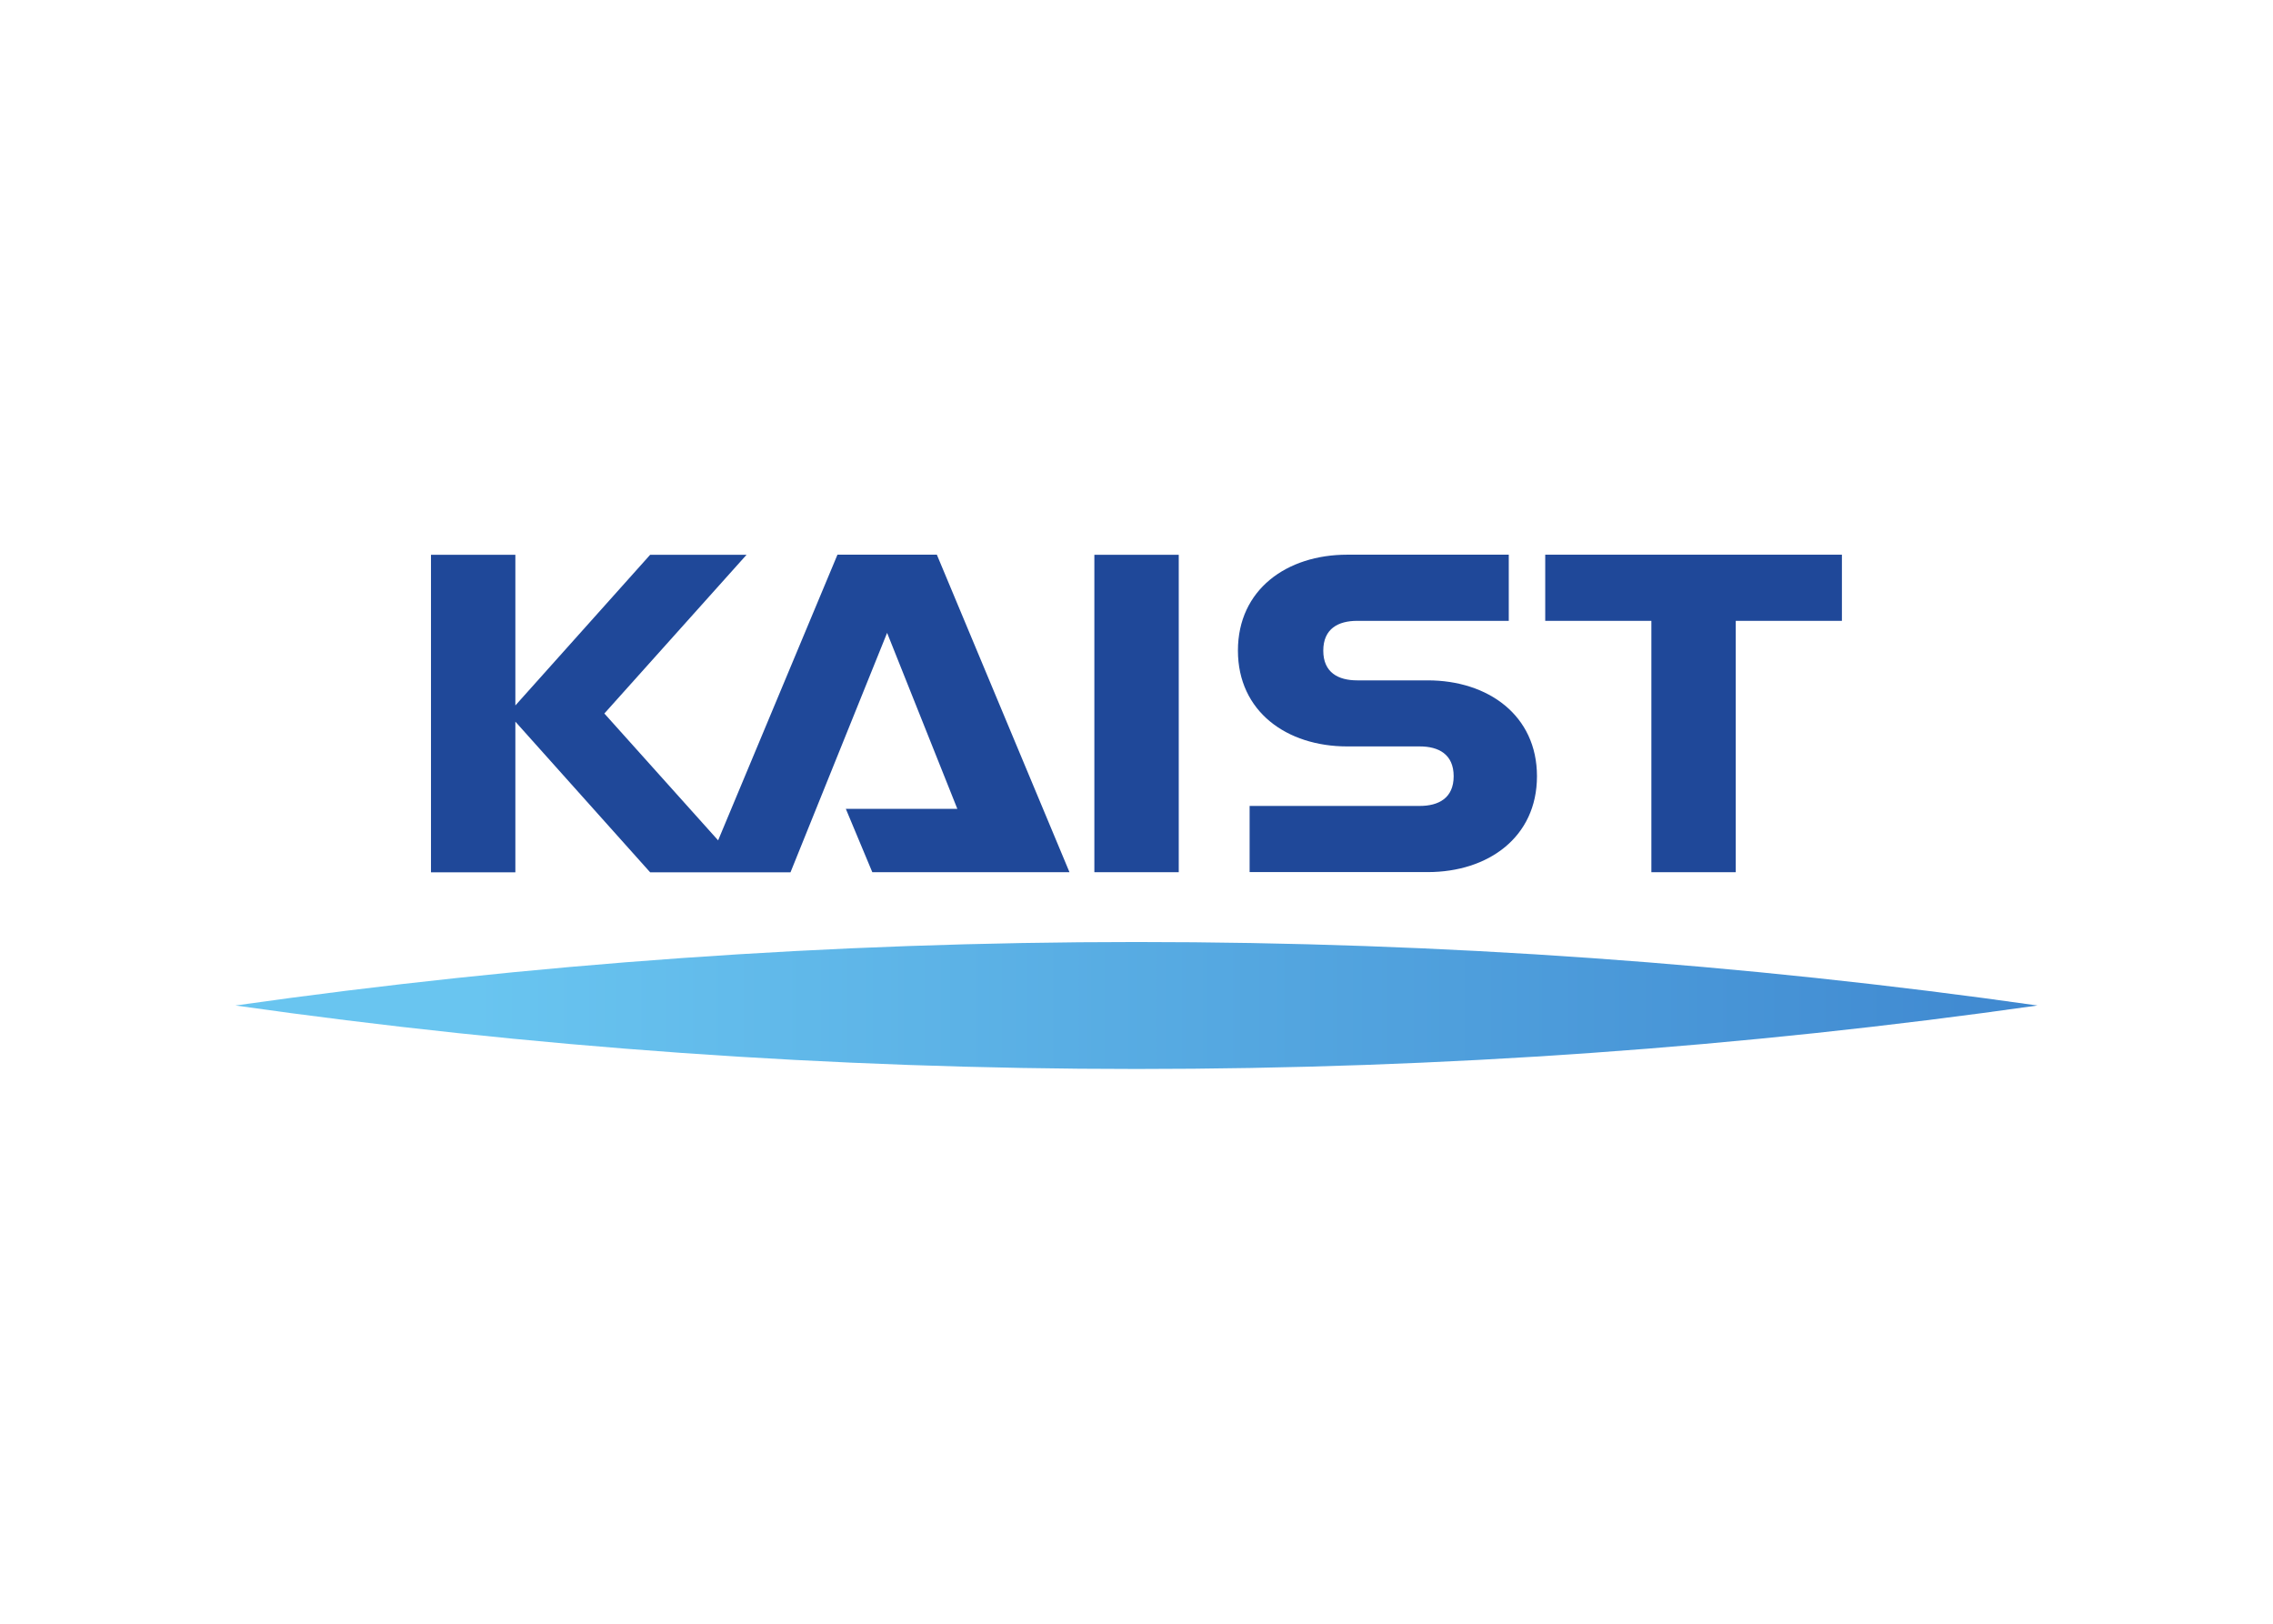
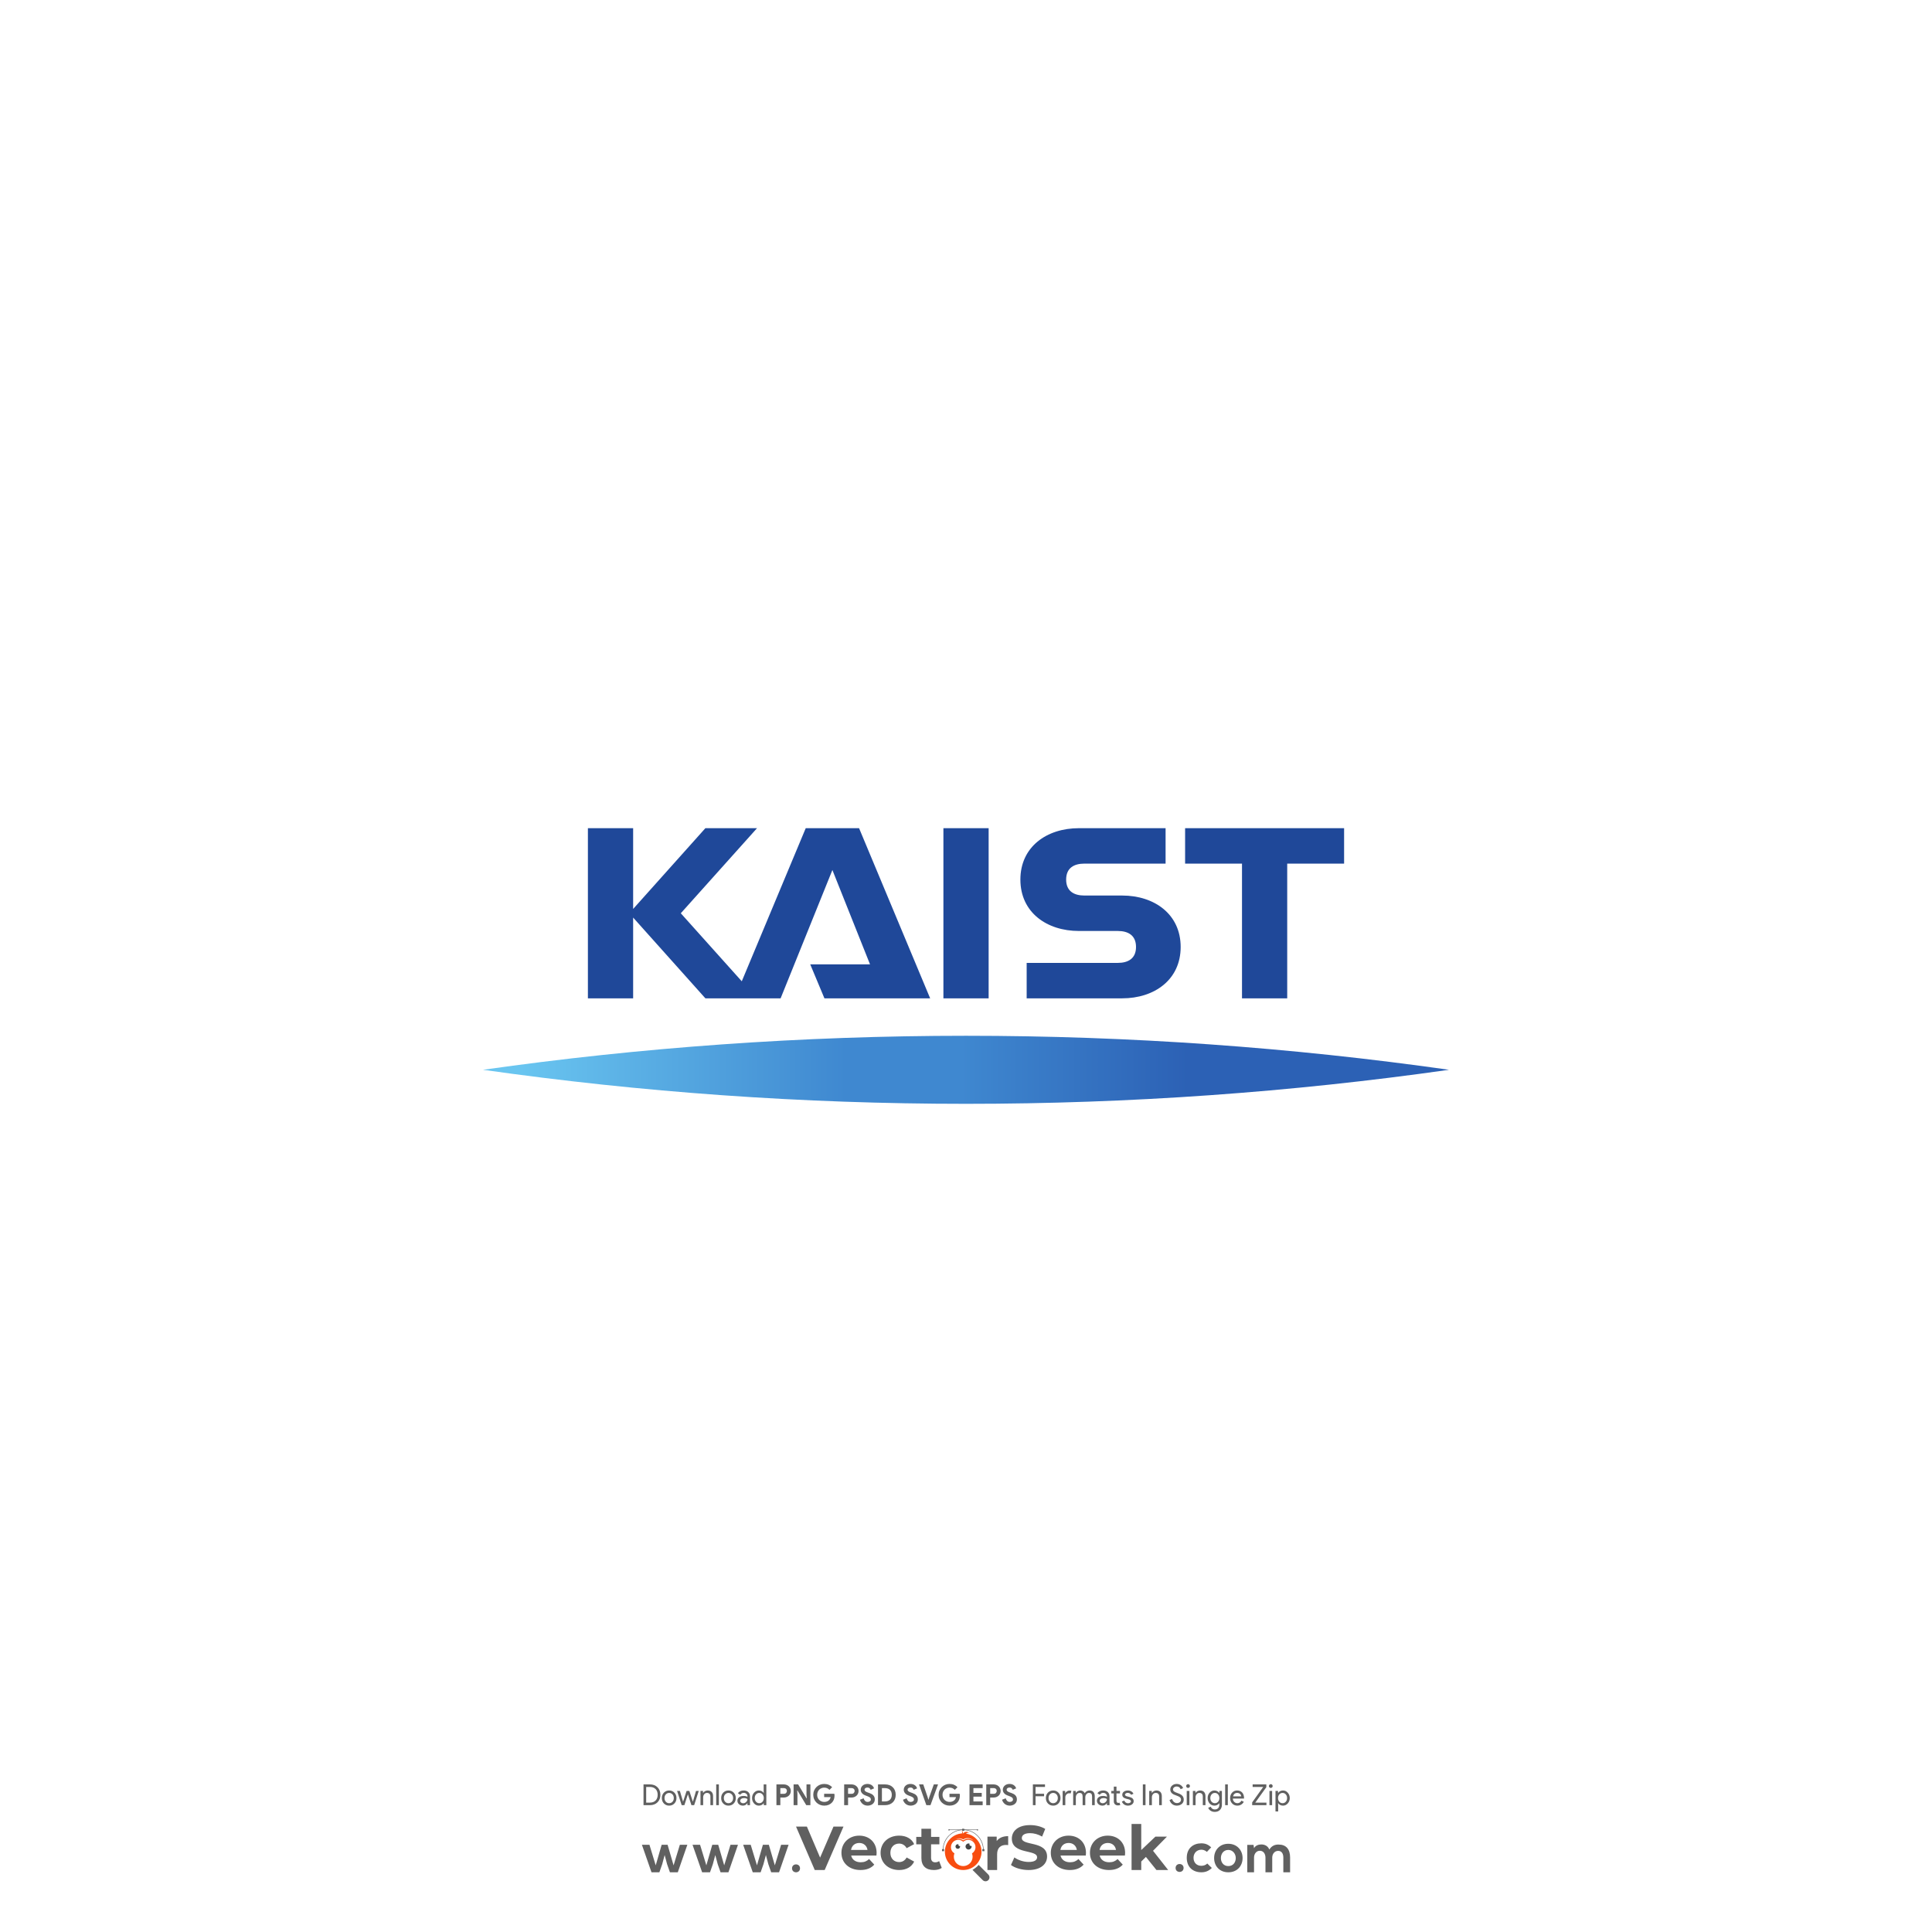
- <svg xmlns="http://www.w3.org/2000/svg" version="1.1" id="katman_1" x="0px" y="0px" viewBox="0 0 560 400" style="enable-background:new 0 0 560 400;" xml:space="preserve">
-   <style type="text/css">
- 	.st0{fill:#1F4899;}
- 	.st1{fill:url(#SVGID_1_);}
- </style>
-   <g transform="matrix(2.64162 0 0 -2.64162 443.384 829.33)">
+ <svg xmlns="http://www.w3.org/2000/svg" version="1.1" id="Layer_1" x="0px" y="0px" viewBox="0 0 1000 1000" style="enable-background:new 0 0 1000 1000;" xml:space="preserve">
+   <g id="watermark">
    <g>
-       <path class="st0" d="M-65.78,232.61h7.87v29.6h-7.87V232.61z" />
-       <path class="st0" d="M-23.73,262.22v-6.17h9.9v-23.44h7.87v23.44h9.9v6.17H-23.73z" />
-       <path class="st0" d="M-34.69,250.5h-6.58c-1.75,0-3.16,0.72-3.16,2.77c0,2.06,1.41,2.78,3.16,2.78h14.14v6.17H-42.2    c-5.63,0-10.19-3.25-10.19-8.94c0-5.69,4.56-8.94,10.19-8.94h6.77c1.74,0,3.16-0.72,3.16-2.78c0-2.05-1.42-2.77-3.16-2.77H-51.3    v-6.17h16.61c5.63,0,10.19,3.24,10.19,8.94C-24.5,247.24-29.06,250.5-34.69,250.5" />
-       <path class="st0" d="M-89.74,262.22l-11.13-26.64l-10.61,11.83l13.26,14.8h-8.99l-12.57-14.05v14.05h-7.87v-29.61h7.87v14.05    l12.57-14.05h13.09l9.01,22.33l6.55-16.41h-10.4l2.47-5.91h18.39l-12.37,29.61H-89.74z" />
+       <g>
+         <g>
+           <g>
+             <polygon style="fill:#606060;" points="436.588,945.438 426.857,967.917 421.719,967.917 412.021,945.438 417.641,945.438        424.481,961.495 431.417,945.438      " />
+           </g>
+           <g>
+             <path style="fill:#606060;" d="M453.638,960.435h-13.07c0.481,2.152,2.312,3.468,4.946,3.468c1.83,0,3.147-0.546,4.335-1.67       l2.665,2.89c-1.606,1.831-4.014,2.794-7.129,2.794c-5.973,0-9.859-3.757-9.859-8.896c0-5.17,3.95-8.895,9.217-8.895       c5.073,0,8.992,3.404,8.992,8.96C453.734,959.472,453.67,960.018,453.638,960.435 M440.503,957.513h8.51       c-0.354-2.184-1.992-3.597-4.239-3.597C442.494,953.916,440.856,955.297,440.503,957.513" />
+           </g>
+           <g>
+             <path style="fill:#606060;" d="M455.787,959.022c0-5.202,4.014-8.895,9.634-8.895c3.629,0,6.487,1.574,7.739,4.4l-3.886,2.087       c-0.932-1.638-2.312-2.376-3.886-2.376c-2.537,0-4.528,1.766-4.528,4.785c0,3.019,1.991,4.785,4.528,4.785       c1.574,0,2.954-0.707,3.886-2.376l3.886,2.119c-1.252,2.762-4.111,4.367-7.739,4.367       C459.801,967.917,455.787,964.225,455.787,959.022" />
+           </g>
+           <g>
+             <path style="fill:#606060;" d="M487.449,966.826c-1.028,0.739-2.537,1.092-4.079,1.092c-4.078,0-6.455-2.087-6.455-6.198       v-7.097h-2.666v-3.854h2.666v-4.206h5.01v4.206h4.303v3.854h-4.303v7.033c0,1.477,0.802,2.28,2.151,2.28       c0.738,0,1.477-0.224,2.023-0.642L487.449,966.826z" />
+           </g>
+         </g>
+         <g>
+           <path style="fill:#606060;" d="M521.829,950.383v4.624c-0.417-0.032-0.738-0.064-1.124-0.064c-2.761,0-4.592,1.509-4.592,4.817      v8.157h-5.01V950.64h4.785v2.28C517.109,951.25,519.164,950.383,521.829,950.383" />
+         </g>
+         <g>
+           <path style="fill:#606060;" d="M523.274,965.316l1.766-3.918c1.895,1.381,4.721,2.344,7.418,2.344      c3.083,0,4.335-1.028,4.335-2.409c0-4.207-13.07-1.316-13.07-9.666c0-3.821,3.083-7.001,9.473-7.001      c2.826,0,5.716,0.674,7.804,1.991l-1.606,3.95c-2.087-1.188-4.239-1.766-6.23-1.766c-3.083,0-4.271,1.156-4.271,2.569      c0,4.143,13.07,1.284,13.07,9.538c0,3.758-3.115,6.969-9.537,6.969C528.861,967.917,525.265,966.858,523.274,965.316" />
+         </g>
+         <g>
+           <path style="fill:#606060;" d="M562,960.435h-13.07c0.481,2.152,2.312,3.468,4.946,3.468c1.83,0,3.147-0.546,4.335-1.67      l2.666,2.89c-1.606,1.831-4.014,2.794-7.129,2.794c-5.973,0-9.859-3.757-9.859-8.896c0-5.17,3.95-8.895,9.216-8.895      c5.074,0,8.992,3.404,8.992,8.96C562.097,959.472,562.032,960.018,562,960.435 M548.865,957.513h8.51      c-0.353-2.184-1.991-3.597-4.239-3.597C550.856,953.916,549.219,955.297,548.865,957.513" />
+         </g>
+         <g>
+           <path style="fill:#606060;" d="M582.261,960.435h-13.07c0.481,2.152,2.312,3.468,4.945,3.468c1.831,0,3.147-0.546,4.335-1.67      l2.666,2.89c-1.606,1.831-4.014,2.794-7.129,2.794c-5.973,0-9.859-3.757-9.859-8.896c0-5.17,3.95-8.895,9.217-8.895      c5.074,0,8.992,3.404,8.992,8.96C582.358,959.472,582.294,960.018,582.261,960.435 M569.127,957.513h8.51      c-0.353-2.184-1.991-3.597-4.239-3.597C571.118,953.916,569.48,955.297,569.127,957.513" />
+         </g>
+         <g>
+           <polygon style="fill:#606060;" points="593.114,961.141 590.705,963.518 590.705,967.917 585.696,967.917 585.696,944.09       590.705,944.09 590.705,957.577 598.027,950.64 604,950.64 596.807,957.962 604.642,967.917 598.573,967.917     " />
+         </g>
+         <g>
+           <path style="fill:#606060;" d="M511.552,970.267L511.552,970.267l-5.005-5.005c-0.762,0.89-1.668,1.651-2.684,2.247      c-0.162,0.12-0.326,0.238-0.495,0.348l5.297,5.297c0.797,0.797,2.09,0.797,2.888,0      C512.349,972.357,512.349,971.064,511.552,970.267" />
+         </g>
+         <g>
+           <path style="fill:#F84D10;" d="M499.972,949.065c0.386-0.303,0.866-0.492,1.395-0.492c0.073,0,0.146,0.004,0.217,0.01      c-0.375-0.274-0.837-0.436-1.337-0.436c-0.691,0-1.301,0.315-1.718,0.802c-0.089,0-0.175,0.01-0.264,0.013      c0.069-0.134,0.112-0.284,0.112-0.446c0-0.409-0.25-0.76-0.605-0.908c0.152,0.221,0.242,0.489,0.242,0.778      c0,0.214-0.053,0.415-0.141,0.596c-4.918,0.351-8.802,4.442-8.802,9.45c0,5.238,4.246,9.484,9.485,9.484      c5.239,0,9.485-4.246,9.485-9.484C508.042,953.676,504.537,949.75,499.972,949.065 M496.471,951.536      c0.761,0,1.477,0.196,2.099,0.541c0.654-0.428,1.435-0.677,2.273-0.677c1.244,0,2.359,0.547,3.121,1.411      c-0.762-0.664-1.757-1.067-2.847-1.067c-0.785,0-1.523,0.21-2.159,0.576c-0.139,0.08-0.273,0.167-0.401,0.262      c-0.114-0.083-0.233-0.163-0.357-0.235c-0.646-0.383-1.4-0.602-2.205-0.602c-0.525,0-1.028,0.094-1.495,0.266      C495.092,951.708,495.762,951.536,496.471,951.536 M503.101,959.31c0.201,0.533,0.316,1.109,0.316,1.713      c0,2.685-2.176,4.86-4.861,4.86c-2.684,0-4.86-2.176-4.86-4.86c0-0.604,0.115-1.179,0.316-1.713      c-1.085-0.668-1.811-1.863-1.811-3.23c0-2.095,1.699-3.794,3.794-3.794c0.988,0,1.886,0.381,2.561,1      c0.675-0.619,1.572-1,2.561-1c2.095,0,3.794,1.699,3.794,3.794C504.912,957.447,504.186,958.642,503.101,959.31" />
+         </g>
+         <g>
+           <path style="fill:#444444;" d="M502.916,955.745c0,0.87-0.706,1.576-1.576,1.576c-0.869,0-1.576-0.707-1.576-1.576      c0-0.869,0.706-1.576,1.576-1.576c0.177,0,0.344,0.03,0.503,0.082c-0.052,0.109-0.079,0.231-0.079,0.358      c0,0.478,0.387,0.865,0.865,0.865c0.088,0,0.174-0.013,0.256-0.038C502.904,955.535,502.916,955.639,502.916,955.745" />
+         </g>
+         <g>
+           <path style="fill:#444444;" d="M496.947,955.745c0,0.658-0.534,1.192-1.192,1.192c-0.658,0-1.192-0.534-1.192-1.192      s0.534-1.192,1.192-1.192c0.133,0,0.26,0.022,0.38,0.062c-0.04,0.082-0.06,0.175-0.06,0.271c0,0.361,0.293,0.654,0.654,0.654      c0.067,0,0.132-0.01,0.193-0.029C496.938,955.586,496.947,955.665,496.947,955.745" />
+         </g>
+         <g>
+           <g>
+             <g>
+               <rect x="487.589" y="957.09" style="fill:#606060;" width="1.077" height="1.077" />
+             </g>
+             <g>
+               <rect x="508.448" y="957.09" style="fill:#606060;" width="1.077" height="1.077" />
+             </g>
+             <g>
+               <path style="fill:#606060;" d="M509.109,957.531h-0.245c0-5.683-4.624-10.307-10.307-10.307        c-5.683,0-10.307,4.624-10.307,10.307h-0.245c0-2.819,1.098-5.468,3.091-7.461c1.993-1.993,4.643-3.091,7.461-3.091        c2.819,0,5.469,1.098,7.462,3.091C508.011,952.062,509.109,954.712,509.109,957.531" />
+             </g>
+           </g>
+           <g>
+             <rect x="498.018" y="946.562" style="fill:#606060;" width="1.077" height="1.077" />
+           </g>
+           <g>
+             <rect x="491.163" y="946.979" style="fill:#606060;" width="14.788" height="0.245" />
+           </g>
+           <g>
+             <path style="fill:#606060;" d="M491.555,947.15c0,0.189-0.153,0.343-0.343,0.343c-0.189,0-0.343-0.154-0.343-0.343       s0.153-0.343,0.343-0.343C491.401,946.807,491.555,946.961,491.555,947.15" />
+           </g>
+           <g>
+             <path style="fill:#606060;" d="M506.293,947.15c0,0.189-0.153,0.343-0.343,0.343c-0.189,0-0.343-0.154-0.343-0.343       s0.153-0.343,0.343-0.343C506.14,946.807,506.293,946.961,506.293,947.15" />
+           </g>
+         </g>
+       </g>
+       <g>
+         <path style="fill:#606060;" d="M612.624,966.854c0,2.729-4.136,2.729-4.136,0C608.487,964.128,612.624,964.128,612.624,966.854z" />
+       </g>
+       <g>
+         <g>
+           <g>
+             <path style="fill:#606060;" d="M345.544,954.85l3.102,10.653l3.246-10.653h3.877l-4.94,14.245h-4.078l-1.465-4.193l-1.264-4.74       l-1.263,4.74l-1.465,4.193h-4.078l-4.968-14.245h3.905l3.246,10.653l3.073-10.653H345.544z" />
+           </g>
+           <g>
+             <path style="fill:#606060;" d="M371.748,954.85l3.102,10.653l3.246-10.653h3.877l-4.94,14.245h-4.078l-1.465-4.193l-1.263-4.74       l-1.264,4.74l-1.465,4.193h-4.078l-4.968-14.245h3.905l3.246,10.653l3.073-10.653H371.748z" />
+           </g>
+           <g>
+             <path style="fill:#606060;" d="M397.952,954.85l3.102,10.653l3.246-10.653h3.877l-4.94,14.245h-4.078l-1.465-4.193l-1.264-4.74       l-1.263,4.74l-1.465,4.193h-4.078l-4.968-14.245h3.905l3.246,10.653l3.073-10.653H397.952z" />
+           </g>
+         </g>
+         <g>
+           <path style="fill:#606060;" d="M414.089,967.048c0,2.729-4.136,2.729-4.136,0C409.953,964.321,414.089,964.321,414.089,967.048z      " />
+         </g>
+         <g>
+           <path style="fill:#606060;" d="M627.243,966.854c-1.637,1.609-3.358,2.24-5.455,2.24c-4.106,0-7.525-2.469-7.525-7.494      c0-5.025,3.419-7.497,7.525-7.497c2.011,0,3.561,0.575,5.112,2.097l-2.212,2.327c-0.832-0.748-1.866-1.12-2.841-1.12      c-2.355,0-4.078,1.723-4.078,4.193c0,2.698,1.838,4.134,4.02,4.134c1.12,0,2.24-0.316,3.101-1.176L627.243,966.854z" />
+         </g>
+         <g>
+           <path style="fill:#606060;" d="M643.159,961.715c0,4.078-2.785,7.38-7.38,7.38c-4.595,0-7.352-3.302-7.352-7.38      c0-4.05,2.815-7.38,7.324-7.38C640.26,954.335,643.159,957.665,643.159,961.715z M631.931,961.715      c0,2.154,1.293,4.165,3.849,4.165c2.556,0,3.849-2.011,3.849-4.165c0-2.125-1.494-4.193-3.849-4.193      C633.252,957.522,631.931,959.589,631.931,961.715z" />
+         </g>
+         <g>
+           <path style="fill:#606060;" d="M655.001,969.094v-7.581c0-1.868-0.977-3.561-2.902-3.561c-1.894,0-3.014,1.693-3.014,3.561      v7.581h-3.505v-14.186h3.246l0.26,1.723c0.746-1.436,2.383-1.952,3.732-1.952c1.695,0,3.391,0.69,4.193,2.642      c1.265-2.011,2.902-2.586,4.74-2.586c4.02,0,6.002,2.472,6.002,6.72v7.639h-3.505v-7.639c0-1.866-0.774-3.447-2.67-3.447      c-1.894,0-3.073,1.637-3.073,3.505v7.581H655.001z" />
+         </g>
+       </g>
    </g>
-     <linearGradient id="SVGID_1_" gradientUnits="userSpaceOnUse" x1="-39.079" y1="211.595" x2="121.235" y2="211.595" gradientTransform="matrix(2.7695 0 0 2.7695 -37.6563 -365.834)">
+     <g>
+       <path style="fill:#606060;" d="M333.081,934.351v-10.75h3.288c1.642,0,2.96,0.495,3.956,1.486s1.494,2.287,1.494,3.889    c0,1.611-0.498,2.91-1.494,3.896c-0.996,0.985-2.314,1.479-3.956,1.479H333.081z M334.462,924.922v8.107h1.907    c1.251,0,2.237-0.357,2.958-1.073s1.081-1.709,1.081-2.98c0-1.262-0.36-2.252-1.081-2.973s-1.707-1.081-2.958-1.081H334.462z" />
+       <path style="fill:#606060;" d="M342.57,930.672c0-1.131,0.355-2.066,1.066-2.808c0.721-0.74,1.626-1.111,2.718-1.111    c1.091,0,1.992,0.371,2.703,1.111c0.721,0.741,1.081,1.677,1.081,2.808c0,1.142-0.36,2.077-1.081,2.808    c-0.711,0.741-1.612,1.111-2.703,1.111c-1.091,0-1.997-0.37-2.718-1.111C342.925,932.739,342.57,931.804,342.57,930.672z     M343.952,930.672c0,0.791,0.23,1.432,0.69,1.922s1.031,0.736,1.712,0.736s1.251-0.246,1.711-0.736s0.691-1.131,0.691-1.922    c0-0.78-0.23-1.416-0.691-1.906c-0.471-0.501-1.041-0.751-1.711-0.751c-0.671,0-1.241,0.25-1.712,0.751    C344.182,929.256,343.952,929.892,343.952,930.672z" />
+       <path style="fill:#606060;" d="M361.668,926.993l-2.372,7.357h-1.412l-1.832-5.646l-1.817,5.646h-1.396l-2.372-7.357h1.441    l1.637,5.556h0.015l1.817-5.556h1.426l1.817,5.556h0.015l1.622-5.556H361.668z" />
+       <path style="fill:#606060;" d="M362.569,926.993h1.321v1.021h0.06c0.21-0.36,0.533-0.661,0.968-0.901s0.888-0.36,1.359-0.36    c0.901,0,1.594,0.258,2.08,0.773c0.485,0.516,0.728,1.249,0.728,2.2v4.624h-1.381v-4.534c-0.03-1.201-0.636-1.802-1.816-1.802    c-0.551,0-1.011,0.223-1.381,0.668c-0.371,0.445-0.556,0.979-0.556,1.599v4.069h-1.381V926.993z" />
+       <path style="fill:#606060;" d="M372.088,923.601v10.75h-1.381v-10.75H372.088z" />
+       <path style="fill:#606060;" d="M373.275,930.672c0-1.131,0.355-2.066,1.066-2.808c0.721-0.74,1.626-1.111,2.718-1.111    c1.091,0,1.992,0.371,2.703,1.111c0.721,0.741,1.081,1.677,1.081,2.808c0,1.142-0.36,2.077-1.081,2.808    c-0.711,0.741-1.612,1.111-2.703,1.111c-1.091,0-1.997-0.37-2.718-1.111C373.63,932.739,373.275,931.804,373.275,930.672z     M374.656,930.672c0,0.791,0.23,1.432,0.69,1.922s1.031,0.736,1.712,0.736s1.251-0.246,1.711-0.736s0.691-1.131,0.691-1.922    c0-0.78-0.23-1.416-0.691-1.906c-0.471-0.501-1.041-0.751-1.711-0.751c-0.671,0-1.241,0.25-1.712,0.751    C374.886,929.256,374.656,929.892,374.656,930.672z" />
+       <path style="fill:#606060;" d="M384.896,926.753c1.021,0,1.827,0.273,2.417,0.818c0.59,0.546,0.886,1.294,0.886,2.245v4.534    h-1.321v-1.021h-0.06c-0.57,0.841-1.331,1.261-2.282,1.261c-0.811,0-1.489-0.24-2.034-0.721c-0.546-0.48-0.818-1.081-0.818-1.802    c0-0.761,0.288-1.366,0.863-1.816c0.576-0.451,1.344-0.676,2.305-0.676c0.821,0,1.496,0.15,2.027,0.45v-0.315    c0-0.48-0.19-0.888-0.57-1.224c-0.381-0.335-0.826-0.503-1.336-0.503c-0.771,0-1.381,0.325-1.832,0.977l-1.216-0.767    C382.594,927.233,383.585,926.753,384.896,926.753z M383.109,932.099c0,0.36,0.152,0.66,0.458,0.9    c0.305,0.24,0.663,0.36,1.074,0.36c0.58,0,1.098-0.215,1.554-0.646c0.456-0.43,0.683-0.936,0.683-1.517    c-0.43-0.34-1.031-0.51-1.802-0.51c-0.561,0-1.028,0.135-1.404,0.405C383.297,931.362,383.109,931.698,383.109,932.099z" />
+       <path style="fill:#606060;" d="M392.764,934.591c-0.961,0-1.787-0.38-2.478-1.141c-0.681-0.771-1.021-1.697-1.021-2.778    s0.34-2.007,1.021-2.777c0.69-0.761,1.517-1.142,2.478-1.142c0.541,0,1.033,0.115,1.479,0.346s0.789,0.535,1.029,0.916h0.06    l-0.06-1.021v-3.393h1.381v10.75h-1.321v-1.021h-0.06c-0.24,0.38-0.583,0.686-1.029,0.915    C393.797,934.476,393.305,934.591,392.764,934.591z M392.989,933.33c0.681,0,1.236-0.246,1.667-0.736    c0.45-0.49,0.676-1.131,0.676-1.922c0-0.771-0.226-1.406-0.676-1.906c-0.44-0.501-0.996-0.751-1.667-0.751    c-0.661,0-1.216,0.25-1.667,0.751c-0.451,0.5-0.676,1.136-0.676,1.906c0,0.781,0.225,1.417,0.676,1.907    C391.773,933.079,392.329,933.33,392.989,933.33z" />
+       <path style="fill:#606060;" d="M401.876,934.351v-10.75h3.784c0.51,0,0.988,0.082,1.434,0.247    c0.445,0.166,0.833,0.398,1.164,0.698c0.331,0.301,0.591,0.658,0.781,1.074c0.19,0.415,0.286,0.873,0.286,1.373    c0,0.511-0.095,0.974-0.286,1.39c-0.19,0.415-0.45,0.772-0.781,1.073c-0.33,0.3-0.718,0.533-1.164,0.698s-0.923,0.247-1.434,0.247    h-1.757v3.949H401.876z M405.689,928.48c0.531,0,0.931-0.15,1.201-0.451c0.271-0.3,0.405-0.646,0.405-1.036    c0-0.189-0.032-0.375-0.097-0.555c-0.065-0.181-0.166-0.338-0.3-0.474c-0.135-0.135-0.303-0.242-0.503-0.322    s-0.435-0.12-0.706-0.12h-1.787v2.958H405.689z" />
+       <path style="fill:#606060;" d="M410.764,923.601h2.357l4.324,7.207h0.12l-0.12-2.072v-5.135h2.012v10.75h-2.132l-4.564-7.612    h-0.12l0.12,2.072v5.54h-1.997V923.601z" />
+       <path style="fill:#606060;" d="M426.574,928.45h5.27c0.03,0.12,0.055,0.265,0.075,0.436c0.02,0.17,0.03,0.34,0.03,0.51    c0,0.691-0.105,1.342-0.315,1.952c-0.21,0.61-0.541,1.156-0.991,1.637c-0.48,0.511-1.056,0.906-1.727,1.187    c-0.671,0.279-1.437,0.42-2.297,0.42c-0.781,0-1.517-0.141-2.207-0.42c-0.691-0.28-1.292-0.671-1.802-1.172    c-0.511-0.5-0.916-1.093-1.216-1.779c-0.3-0.686-0.45-1.434-0.45-2.244s0.15-1.559,0.45-2.245c0.3-0.686,0.706-1.278,1.216-1.779    c0.51-0.5,1.111-0.891,1.802-1.171c0.69-0.28,1.426-0.42,2.207-0.42c0.871,0,1.649,0.15,2.334,0.45    c0.686,0.301,1.274,0.716,1.764,1.246l-1.396,1.366c-0.351-0.37-0.741-0.653-1.171-0.848c-0.43-0.195-0.946-0.293-1.546-0.293    c-0.49,0-0.956,0.088-1.396,0.263c-0.441,0.175-0.826,0.423-1.156,0.743c-0.331,0.32-0.593,0.708-0.789,1.163    c-0.195,0.456-0.292,0.964-0.292,1.524s0.098,1.068,0.292,1.523c0.195,0.456,0.46,0.844,0.796,1.164s0.723,0.568,1.164,0.743    s0.911,0.263,1.412,0.263c0.57,0,1.053-0.083,1.449-0.248s0.733-0.377,1.014-0.638c0.2-0.181,0.373-0.408,0.518-0.684    c0.145-0.274,0.258-0.583,0.338-0.923h-3.378V928.45z" />
+       <path style="fill:#606060;" d="M436.934,934.351v-10.75h3.784c0.51,0,0.988,0.082,1.434,0.247    c0.445,0.166,0.833,0.398,1.164,0.698c0.331,0.301,0.591,0.658,0.781,1.074c0.19,0.415,0.286,0.873,0.286,1.373    c0,0.511-0.095,0.974-0.286,1.39c-0.19,0.415-0.45,0.772-0.781,1.073c-0.33,0.3-0.718,0.533-1.164,0.698s-0.923,0.247-1.434,0.247    h-1.757v3.949H436.934z M440.747,928.48c0.531,0,0.931-0.15,1.201-0.451c0.271-0.3,0.405-0.646,0.405-1.036    c0-0.189-0.032-0.375-0.097-0.555c-0.065-0.181-0.166-0.338-0.3-0.474c-0.135-0.135-0.303-0.242-0.503-0.322    s-0.435-0.12-0.706-0.12h-1.787v2.958H440.747z" />
+       <path style="fill:#606060;" d="M449.11,934.591c-0.46,0-0.901-0.065-1.321-0.195s-0.806-0.325-1.156-0.585    c-0.35-0.261-0.655-0.578-0.916-0.954c-0.261-0.375-0.466-0.812-0.616-1.313l1.907-0.751c0.14,0.541,0.385,0.989,0.736,1.344    c0.35,0.355,0.811,0.533,1.381,0.533c0.21,0,0.413-0.027,0.608-0.083c0.195-0.055,0.37-0.135,0.525-0.24    c0.155-0.104,0.278-0.237,0.368-0.397c0.09-0.16,0.135-0.346,0.135-0.556c0-0.2-0.035-0.38-0.105-0.54s-0.188-0.311-0.353-0.451    c-0.166-0.14-0.381-0.274-0.646-0.405c-0.265-0.13-0.593-0.265-0.983-0.405l-0.661-0.24c-0.29-0.1-0.583-0.234-0.878-0.405    c-0.295-0.17-0.563-0.375-0.804-0.615s-0.438-0.523-0.593-0.849c-0.155-0.325-0.233-0.693-0.233-1.104    c0-0.42,0.083-0.813,0.248-1.179c0.165-0.365,0.4-0.686,0.706-0.961c0.305-0.275,0.67-0.49,1.096-0.646    c0.426-0.155,0.898-0.232,1.419-0.232c0.541,0,1.008,0.072,1.404,0.218c0.396,0.145,0.73,0.33,1.006,0.556    c0.275,0.225,0.498,0.473,0.668,0.743c0.17,0.27,0.295,0.525,0.375,0.766l-1.787,0.75c-0.1-0.3-0.283-0.57-0.548-0.811    s-0.628-0.36-1.088-0.36c-0.441,0-0.806,0.103-1.096,0.308c-0.291,0.206-0.436,0.474-0.436,0.804c0,0.32,0.14,0.593,0.42,0.818    c0.28,0.225,0.726,0.442,1.336,0.653l0.676,0.225c0.43,0.15,0.823,0.323,1.179,0.519c0.355,0.195,0.661,0.428,0.916,0.698    c0.255,0.27,0.451,0.578,0.585,0.923c0.135,0.346,0.203,0.743,0.203,1.193c0,0.562-0.113,1.044-0.338,1.449    c-0.226,0.405-0.513,0.738-0.863,0.999c-0.351,0.26-0.746,0.455-1.187,0.585S449.53,934.591,449.11,934.591z" />
+       <path style="fill:#606060;" d="M454.455,923.601h3.633c0.851,0,1.617,0.13,2.297,0.391c0.681,0.26,1.261,0.628,1.742,1.104    c0.48,0.475,0.848,1.043,1.104,1.704c0.255,0.66,0.383,1.386,0.383,2.177c0,0.801-0.127,1.531-0.383,2.192    c-0.255,0.66-0.623,1.226-1.104,1.696s-1.061,0.836-1.742,1.096c-0.681,0.261-1.447,0.391-2.297,0.391h-3.633V923.601z     M457.999,932.429c0.59,0,1.111-0.083,1.562-0.248c0.45-0.165,0.826-0.397,1.126-0.698c0.3-0.3,0.525-0.662,0.676-1.088    c0.15-0.426,0.225-0.898,0.225-1.419s-0.075-0.993-0.225-1.419c-0.15-0.426-0.375-0.788-0.676-1.089    c-0.3-0.3-0.676-0.532-1.126-0.698c-0.451-0.165-0.971-0.247-1.562-0.247h-1.517v6.906H457.999z" />
+       <path style="fill:#606060;" d="M471.391,934.591c-0.46,0-0.901-0.065-1.321-0.195s-0.806-0.325-1.156-0.585    c-0.35-0.261-0.655-0.578-0.916-0.954c-0.261-0.375-0.466-0.812-0.616-1.313l1.907-0.751c0.14,0.541,0.385,0.989,0.736,1.344    c0.35,0.355,0.811,0.533,1.381,0.533c0.21,0,0.413-0.027,0.608-0.083c0.195-0.055,0.37-0.135,0.525-0.24    c0.155-0.104,0.278-0.237,0.368-0.397c0.09-0.16,0.135-0.346,0.135-0.556c0-0.2-0.035-0.38-0.105-0.54s-0.188-0.311-0.353-0.451    c-0.166-0.14-0.381-0.274-0.646-0.405c-0.265-0.13-0.593-0.265-0.983-0.405l-0.661-0.24c-0.29-0.1-0.583-0.234-0.878-0.405    c-0.295-0.17-0.563-0.375-0.804-0.615s-0.438-0.523-0.593-0.849c-0.155-0.325-0.233-0.693-0.233-1.104    c0-0.42,0.083-0.813,0.248-1.179c0.165-0.365,0.4-0.686,0.706-0.961c0.305-0.275,0.67-0.49,1.096-0.646    c0.426-0.155,0.898-0.232,1.419-0.232c0.541,0,1.008,0.072,1.404,0.218c0.396,0.145,0.73,0.33,1.006,0.556    c0.275,0.225,0.498,0.473,0.668,0.743c0.17,0.27,0.295,0.525,0.375,0.766l-1.787,0.75c-0.1-0.3-0.283-0.57-0.548-0.811    s-0.628-0.36-1.088-0.36c-0.441,0-0.806,0.103-1.096,0.308c-0.291,0.206-0.436,0.474-0.436,0.804c0,0.32,0.14,0.593,0.42,0.818    c0.28,0.225,0.726,0.442,1.336,0.653l0.676,0.225c0.43,0.15,0.823,0.323,1.179,0.519c0.355,0.195,0.661,0.428,0.916,0.698    c0.255,0.27,0.451,0.578,0.585,0.923c0.135,0.346,0.203,0.743,0.203,1.193c0,0.562-0.113,1.044-0.338,1.449    c-0.226,0.405-0.513,0.738-0.863,0.999c-0.351,0.26-0.746,0.455-1.187,0.585S471.811,934.591,471.391,934.591z" />
+       <path style="fill:#606060;" d="M475.685,923.601h2.192l2.222,6.471l0.391,1.382h0.12l0.42-1.382l2.312-6.471h2.192l-3.918,10.75    h-2.132L475.685,923.601z" />
+       <path style="fill:#606060;" d="M491.45,928.45h5.27c0.03,0.12,0.055,0.265,0.075,0.436c0.02,0.17,0.03,0.34,0.03,0.51    c0,0.691-0.105,1.342-0.315,1.952c-0.21,0.61-0.541,1.156-0.991,1.637c-0.48,0.511-1.056,0.906-1.727,1.187    c-0.671,0.279-1.437,0.42-2.297,0.42c-0.781,0-1.517-0.141-2.207-0.42c-0.691-0.28-1.292-0.671-1.802-1.172    c-0.511-0.5-0.916-1.093-1.216-1.779c-0.3-0.686-0.45-1.434-0.45-2.244s0.15-1.559,0.45-2.245c0.3-0.686,0.706-1.278,1.216-1.779    c0.51-0.5,1.111-0.891,1.802-1.171c0.69-0.28,1.426-0.42,2.207-0.42c0.871,0,1.649,0.15,2.334,0.45    c0.686,0.301,1.274,0.716,1.764,1.246l-1.396,1.366c-0.351-0.37-0.741-0.653-1.171-0.848c-0.43-0.195-0.946-0.293-1.546-0.293    c-0.49,0-0.956,0.088-1.396,0.263c-0.441,0.175-0.826,0.423-1.156,0.743c-0.331,0.32-0.593,0.708-0.789,1.163    c-0.195,0.456-0.292,0.964-0.292,1.524s0.098,1.068,0.292,1.523c0.195,0.456,0.46,0.844,0.796,1.164s0.723,0.568,1.164,0.743    s0.911,0.263,1.412,0.263c0.57,0,1.053-0.083,1.449-0.248s0.733-0.377,1.014-0.638c0.2-0.181,0.373-0.408,0.518-0.684    c0.145-0.274,0.258-0.583,0.338-0.923h-3.378V928.45z" />
+       <path style="fill:#606060;" d="M503.837,925.522v2.492h4.309v1.922h-4.309v2.492h4.789v1.922h-6.816v-10.75h6.816v1.922H503.837z" />
+       <path style="fill:#606060;" d="M510.487,934.351v-10.75h3.783c0.511,0,0.988,0.082,1.435,0.247    c0.445,0.166,0.833,0.398,1.163,0.698c0.33,0.301,0.591,0.658,0.781,1.074c0.189,0.415,0.285,0.873,0.285,1.373    c0,0.511-0.096,0.974-0.285,1.39c-0.19,0.415-0.451,0.772-0.781,1.073c-0.33,0.3-0.718,0.533-1.163,0.698    c-0.446,0.165-0.924,0.247-1.435,0.247h-1.756v3.949H510.487z M514.301,928.48c0.53,0,0.931-0.15,1.201-0.451    c0.271-0.3,0.405-0.646,0.405-1.036c0-0.189-0.032-0.375-0.098-0.555c-0.065-0.181-0.165-0.338-0.3-0.474    c-0.136-0.135-0.303-0.242-0.503-0.322s-0.436-0.12-0.706-0.12h-1.786v2.958H514.301z" />
+       <path style="fill:#606060;" d="M522.664,934.591c-0.461,0-0.9-0.065-1.321-0.195c-0.42-0.13-0.806-0.325-1.156-0.585    c-0.351-0.261-0.655-0.578-0.916-0.954c-0.26-0.375-0.465-0.812-0.615-1.313l1.907-0.751c0.14,0.541,0.385,0.989,0.735,1.344    c0.351,0.355,0.811,0.533,1.381,0.533c0.211,0,0.413-0.027,0.608-0.083c0.195-0.055,0.37-0.135,0.525-0.24    c0.155-0.104,0.278-0.237,0.368-0.397s0.135-0.346,0.135-0.556c0-0.2-0.035-0.38-0.104-0.54c-0.07-0.16-0.188-0.311-0.354-0.451    c-0.165-0.14-0.38-0.274-0.646-0.405c-0.266-0.13-0.593-0.265-0.983-0.405l-0.66-0.24c-0.291-0.1-0.584-0.234-0.879-0.405    c-0.295-0.17-0.562-0.375-0.803-0.615s-0.438-0.523-0.594-0.849s-0.232-0.693-0.232-1.104c0-0.42,0.083-0.813,0.248-1.179    s0.4-0.686,0.705-0.961c0.306-0.275,0.671-0.49,1.097-0.646c0.425-0.155,0.898-0.232,1.419-0.232c0.54,0,1.008,0.072,1.403,0.218    c0.396,0.145,0.73,0.33,1.006,0.556c0.275,0.225,0.498,0.473,0.668,0.743c0.171,0.27,0.296,0.525,0.376,0.766l-1.787,0.75    c-0.1-0.3-0.282-0.57-0.548-0.811s-0.628-0.36-1.089-0.36c-0.44,0-0.806,0.103-1.096,0.308c-0.29,0.206-0.436,0.474-0.436,0.804    c0,0.32,0.141,0.593,0.421,0.818c0.28,0.225,0.726,0.442,1.336,0.653l0.676,0.225c0.43,0.15,0.823,0.323,1.179,0.519    c0.354,0.195,0.66,0.428,0.916,0.698c0.255,0.27,0.45,0.578,0.585,0.923c0.136,0.346,0.203,0.743,0.203,1.193    c0,0.562-0.113,1.044-0.338,1.449c-0.226,0.405-0.514,0.738-0.863,0.999c-0.351,0.26-0.746,0.455-1.187,0.585    S523.085,934.591,522.664,934.591z" />
+       <path style="fill:#606060;" d="M535.996,929.741v4.609h-1.381v-10.75h6.276v1.321h-4.896v3.528h4.415v1.291H535.996z" />
+       <path style="fill:#606060;" d="M541.341,930.672c0-1.131,0.355-2.066,1.066-2.808c0.721-0.74,1.627-1.111,2.718-1.111    s1.991,0.371,2.702,1.111c0.721,0.741,1.081,1.677,1.081,2.808c0,1.142-0.36,2.077-1.081,2.808    c-0.711,0.741-1.611,1.111-2.702,1.111s-1.997-0.37-2.718-1.111C541.696,932.739,541.341,931.804,541.341,930.672z     M542.723,930.672c0,0.791,0.23,1.432,0.69,1.922c0.461,0.49,1.031,0.736,1.712,0.736s1.251-0.246,1.712-0.736    c0.46-0.49,0.69-1.131,0.69-1.922c0-0.78-0.23-1.416-0.69-1.906c-0.471-0.501-1.042-0.751-1.712-0.751    c-0.671,0-1.241,0.25-1.712,0.751C542.953,929.256,542.723,929.892,542.723,930.672z" />
+       <path style="fill:#606060;" d="M551.4,934.351h-1.381v-7.357h1.321v1.201h0.06c0.141-0.39,0.429-0.723,0.863-0.998    c0.436-0.275,0.864-0.413,1.284-0.413c0.4,0,0.74,0.061,1.021,0.181l-0.42,1.336c-0.17-0.07-0.44-0.105-0.811-0.105    c-0.521,0-0.974,0.211-1.359,0.631c-0.385,0.421-0.578,0.911-0.578,1.472V934.351z" />
+       <path style="fill:#606060;" d="M556.851,934.351h-1.381v-7.357h1.321v1.021h0.06c0.211-0.36,0.533-0.661,0.969-0.901    s0.868-0.36,1.299-0.36c0.54,0,1.016,0.126,1.427,0.376c0.41,0.25,0.71,0.596,0.9,1.036c0.61-0.941,1.456-1.412,2.537-1.412    c0.851,0,1.507,0.261,1.967,0.781c0.461,0.521,0.691,1.261,0.691,2.222v4.595h-1.382v-4.384c0-0.691-0.125-1.188-0.375-1.494    s-0.671-0.458-1.262-0.458c-0.53,0-0.976,0.226-1.336,0.676s-0.54,0.98-0.54,1.591v4.069h-1.382v-4.384    c0-0.691-0.125-1.188-0.375-1.494c-0.251-0.306-0.671-0.458-1.262-0.458c-0.53,0-0.976,0.226-1.336,0.676s-0.541,0.98-0.541,1.591    V934.351z" />
+       <path style="fill:#606060;" d="M570.979,926.753c1.021,0,1.826,0.273,2.417,0.818c0.591,0.546,0.886,1.294,0.886,2.245v4.534    h-1.321v-1.021h-0.06c-0.571,0.841-1.332,1.261-2.282,1.261c-0.812,0-1.489-0.24-2.035-0.721c-0.545-0.48-0.818-1.081-0.818-1.802    c0-0.761,0.288-1.366,0.864-1.816c0.575-0.451,1.344-0.676,2.305-0.676c0.82,0,1.496,0.15,2.026,0.45v-0.315    c0-0.48-0.19-0.888-0.57-1.224c-0.381-0.335-0.826-0.503-1.336-0.503c-0.771,0-1.382,0.325-1.832,0.977l-1.217-0.767    C568.677,927.233,569.668,926.753,570.979,926.753z M569.192,932.099c0,0.36,0.152,0.66,0.458,0.9s0.663,0.36,1.073,0.36    c0.581,0,1.099-0.215,1.555-0.646c0.455-0.43,0.683-0.936,0.683-1.517c-0.431-0.34-1.031-0.51-1.802-0.51    c-0.561,0-1.028,0.135-1.403,0.405C569.38,931.362,569.192,931.698,569.192,932.099z" />
+       <path style="fill:#606060;" d="M578.607,934.471c-0.601,0-1.099-0.186-1.494-0.556s-0.599-0.886-0.608-1.546v-4.114h-1.291v-1.262    h1.291v-2.252h1.382v2.252h1.802v1.262h-1.802v3.663c0,0.491,0.095,0.824,0.285,0.999c0.189,0.175,0.405,0.263,0.646,0.263    c0.11,0,0.218-0.013,0.322-0.038c0.105-0.024,0.203-0.058,0.293-0.098l0.436,1.231    C579.508,934.405,579.088,934.471,578.607,934.471z" />
+       <path style="fill:#606060;" d="M586.788,932.309c0,0.641-0.28,1.182-0.841,1.622c-0.561,0.439-1.266,0.66-2.116,0.66    c-0.741,0-1.392-0.192-1.952-0.578c-0.561-0.385-0.961-0.894-1.201-1.523l1.231-0.526c0.18,0.441,0.442,0.784,0.788,1.029    c0.345,0.245,0.723,0.367,1.134,0.367c0.44,0,0.808-0.095,1.104-0.285c0.295-0.189,0.442-0.415,0.442-0.676    c0-0.47-0.36-0.815-1.081-1.036l-1.261-0.314c-1.432-0.36-2.147-1.052-2.147-2.072c0-0.671,0.272-1.209,0.818-1.614    s1.244-0.608,2.095-0.608c0.65,0,1.238,0.155,1.764,0.466c0.526,0.311,0.894,0.726,1.104,1.246l-1.23,0.511    c-0.141-0.311-0.368-0.553-0.684-0.729c-0.315-0.175-0.668-0.263-1.059-0.263c-0.36,0-0.683,0.09-0.968,0.271    c-0.285,0.18-0.429,0.4-0.429,0.66c0,0.421,0.396,0.721,1.187,0.901l1.111,0.285C586.058,930.462,586.788,931.197,586.788,932.309    z" />
+       <path style="fill:#606060;" d="M592.913,934.351h-1.381v-10.75h1.381V934.351z" />
+       <path style="fill:#606060;" d="M594.835,926.993h1.321v1.021h0.06c0.211-0.36,0.533-0.661,0.969-0.901s0.889-0.36,1.359-0.36    c0.9,0,1.594,0.258,2.079,0.773s0.729,1.249,0.729,2.2v4.624h-1.382v-4.534c-0.03-1.201-0.636-1.802-1.816-1.802    c-0.551,0-1.012,0.223-1.382,0.668s-0.556,0.979-0.556,1.599v4.069h-1.381V926.993z" />
+       <path style="fill:#606060;" d="M612.702,931.482c0,0.941-0.346,1.697-1.036,2.268c-0.701,0.561-1.552,0.841-2.553,0.841    c-0.891,0-1.677-0.26-2.357-0.78s-1.151-1.231-1.411-2.133l1.321-0.54c0.09,0.32,0.215,0.61,0.375,0.871    c0.16,0.26,0.348,0.482,0.563,0.668c0.215,0.186,0.453,0.33,0.713,0.436c0.261,0.104,0.535,0.157,0.826,0.157    c0.631,0,1.146-0.162,1.546-0.488c0.4-0.325,0.601-0.758,0.601-1.299c0-0.45-0.165-0.835-0.495-1.155    c-0.311-0.311-0.891-0.61-1.741-0.901c-0.861-0.31-1.396-0.521-1.607-0.631c-1.141-0.58-1.711-1.436-1.711-2.567    c0-0.79,0.315-1.466,0.945-2.026c0.641-0.561,1.427-0.841,2.357-0.841c0.82,0,1.531,0.21,2.132,0.631    c0.601,0.41,1.001,0.926,1.201,1.546l-1.291,0.541c-0.12-0.4-0.357-0.733-0.713-0.999c-0.355-0.265-0.788-0.397-1.299-0.397    c-0.541,0-0.996,0.149-1.366,0.45c-0.371,0.28-0.556,0.646-0.556,1.096c0,0.371,0.145,0.691,0.436,0.961    c0.32,0.271,1.016,0.591,2.087,0.961c1.091,0.371,1.869,0.823,2.335,1.359C612.469,930.044,612.702,930.702,612.702,931.482z" />
+       <path style="fill:#606060;" d="M615.915,924.456c0,0.271-0.096,0.501-0.286,0.69c-0.189,0.19-0.42,0.285-0.69,0.285    s-0.5-0.095-0.69-0.285c-0.19-0.189-0.285-0.42-0.285-0.69s0.095-0.5,0.285-0.69s0.42-0.285,0.69-0.285s0.501,0.095,0.69,0.285    C615.819,923.956,615.915,924.186,615.915,924.456z M615.629,926.993v7.357h-1.381v-7.357H615.629z" />
+       <path style="fill:#606060;" d="M617.431,926.993h1.321v1.021h0.06c0.211-0.36,0.533-0.661,0.969-0.901s0.889-0.36,1.359-0.36    c0.9,0,1.594,0.258,2.079,0.773s0.729,1.249,0.729,2.2v4.624h-1.382v-4.534c-0.03-1.201-0.636-1.802-1.816-1.802    c-0.551,0-1.012,0.223-1.382,0.668s-0.556,0.979-0.556,1.599v4.069h-1.381V926.993z" />
+       <path style="fill:#606060;" d="M628.751,937.834c-0.41,0-0.796-0.053-1.156-0.158c-0.36-0.104-0.688-0.252-0.983-0.442    c-0.295-0.19-0.548-0.416-0.758-0.676c-0.21-0.261-0.37-0.551-0.48-0.871l1.307-0.54c0.149,0.43,0.41,0.775,0.78,1.036    c0.37,0.26,0.801,0.39,1.291,0.39c0.751,0,1.337-0.225,1.757-0.675c0.421-0.451,0.631-1.071,0.631-1.862v-0.705h-0.061    c-0.26,0.39-0.613,0.697-1.059,0.923s-0.928,0.338-1.448,0.338c-0.961,0-1.787-0.375-2.478-1.126    c-0.681-0.771-1.021-1.701-1.021-2.793c0-1.091,0.341-2.017,1.021-2.777c0.69-0.761,1.517-1.142,2.478-1.142    c0.521,0,1.003,0.113,1.448,0.338c0.445,0.226,0.799,0.533,1.059,0.924h0.061v-1.021h1.321v7.042c0,1.181-0.336,2.107-1.006,2.777    C630.773,937.493,629.872,937.834,628.751,937.834z M628.796,933.33c0.681,0,1.236-0.246,1.667-0.736    c0.45-0.49,0.676-1.131,0.676-1.922c0-0.771-0.226-1.406-0.676-1.906c-0.44-0.501-0.996-0.751-1.667-0.751    c-0.66,0-1.216,0.25-1.666,0.751c-0.45,0.5-0.676,1.136-0.676,1.906c0,0.781,0.226,1.417,0.676,1.907    C627.58,933.079,628.136,933.33,628.796,933.33z" />
+       <path style="fill:#606060;" d="M635.522,923.601v10.75h-1.381v-10.75H635.522z" />
+       <path style="fill:#606060;" d="M640.433,934.591c-1.081,0-1.972-0.37-2.672-1.111c-0.701-0.74-1.052-1.676-1.052-2.808    c0-1.121,0.341-2.054,1.021-2.8s1.552-1.119,2.612-1.119c1.091,0,1.96,0.354,2.605,1.059c0.646,0.706,0.968,1.694,0.968,2.966    l-0.015,0.15h-5.78c0.02,0.721,0.26,1.301,0.721,1.741c0.46,0.44,1.011,0.661,1.651,0.661c0.881,0,1.571-0.44,2.072-1.321    l1.23,0.601c-0.33,0.62-0.788,1.105-1.373,1.456C641.837,934.416,641.174,934.591,640.433,934.591z M638.226,929.786h4.22    c-0.04-0.511-0.248-0.934-0.623-1.269c-0.376-0.335-0.879-0.503-1.51-0.503c-0.521,0-0.968,0.16-1.344,0.48    C638.594,928.815,638.346,929.246,638.226,929.786z" />
+       <path style="fill:#606060;" d="M655.507,934.351h-7.387v-1.441l5.721-7.987h-5.48v-1.321h7.087v1.441l-5.721,7.987h5.78V934.351z" />
+       <path style="fill:#606060;" d="M658.735,924.456c0,0.271-0.096,0.501-0.286,0.69c-0.189,0.19-0.42,0.285-0.69,0.285    s-0.5-0.095-0.69-0.285c-0.19-0.189-0.285-0.42-0.285-0.69s0.095-0.5,0.285-0.69s0.42-0.285,0.69-0.285s0.501,0.095,0.69,0.285    C658.64,923.956,658.735,924.186,658.735,924.456z M658.449,926.993v7.357h-1.381v-7.357H658.449z" />
+       <path style="fill:#606060;" d="M664.08,934.591c-0.541,0-1.034-0.115-1.479-0.346c-0.445-0.229-0.788-0.535-1.028-0.915h-0.061    l0.061,1.021v3.243h-1.382v-10.601h1.321v1.021h0.061c0.24-0.381,0.583-0.686,1.028-0.916s0.938-0.346,1.479-0.346    c0.971,0,1.791,0.381,2.462,1.142c0.69,0.771,1.036,1.696,1.036,2.777c0,1.092-0.346,2.018-1.036,2.778    C665.871,934.211,665.051,934.591,664.08,934.591z M663.854,933.33c0.66,0,1.216-0.251,1.666-0.751    c0.451-0.49,0.676-1.126,0.676-1.907c0-0.771-0.225-1.406-0.676-1.906c-0.45-0.501-1.006-0.751-1.666-0.751    c-0.671,0-1.231,0.25-1.682,0.751c-0.44,0.5-0.661,1.136-0.661,1.906c0,0.781,0.221,1.422,0.661,1.922    C662.623,933.084,663.184,933.33,663.854,933.33z" />
+     </g>
+   </g>
+   <g>
+ </g>
+   <g>
+     <path style="fill:#1F4899;" d="M488.307,516.736h23.41v-88.07h-23.41V516.736z M613.408,428.662v18.352h29.449v69.722h23.402   v-69.722h29.445v-18.352H613.408z M580.803,463.525H561.24c-5.2,0-9.405-2.15-9.405-8.255c0-6.124,4.204-8.258,9.405-8.258h42.065   v-18.348h-44.839c-16.736,0-30.314,9.662-30.314,26.606c0,16.94,13.578,26.603,30.314,26.603h20.129   c5.189,0,9.405,2.146,9.405,8.27c0,6.108-4.216,8.247-9.404,8.247h-47.197v18.348h49.405c16.748,0,30.307-9.647,30.307-26.595   C611.11,473.218,597.551,463.525,580.803,463.525 M417.048,428.662l-33.107,79.25l-31.561-35.207l39.461-44.043h-26.73   l-37.399,41.812v-41.812h-23.414v88.074h23.414v-41.808l37.399,41.808h38.931l26.807-66.418l19.471,48.824h-30.949l7.354,17.594   h54.721l-36.796-88.074H417.048z" />
+     <linearGradient id="SVGID_1_" gradientUnits="userSpaceOnUse" x1="475.65" y1="525.564" x2="476.191" y2="525.564" gradientTransform="matrix(923.0769 0 0 923.0769 -438811.125 -484582.562)">
      <stop offset="0" style="stop-color:#69C5F0" />
      <stop offset="0.05" style="stop-color:#69C5F0" />
-       <stop offset="0.38" style="stop-color:#3F88D0" />
+       <stop offset="0.382" style="stop-color:#3F88D0" />
      <stop offset="0.5" style="stop-color:#3F88D0" />
-       <stop offset="0.73" style="stop-color:#2C61B5" />
+       <stop offset="0.732" style="stop-color:#2C61B5" />
      <stop offset="0.95" style="stop-color:#2C61B5" />
      <stop offset="1" style="stop-color:#2C61B5" />
    </linearGradient>
-     <path class="st1" d="M-145.89,220.18c27.45-3.9,55.51-5.92,84.04-5.92c28.53,0,56.58,2.02,84.03,5.92   c-27.45,3.9-55.51,5.92-84.03,5.92C-90.37,226.1-118.43,224.08-145.89,220.18" />
+     <path style="fill:url(#SVGID_1_);" d="M250,553.721c81.669,11.613,165.138,17.617,250.008,17.617   c84.865,0,168.331-6.004,249.992-17.617c-81.661-11.597-165.127-17.605-249.992-17.605   C415.138,536.115,331.669,542.123,250,553.721" />
  </g>
</svg>
